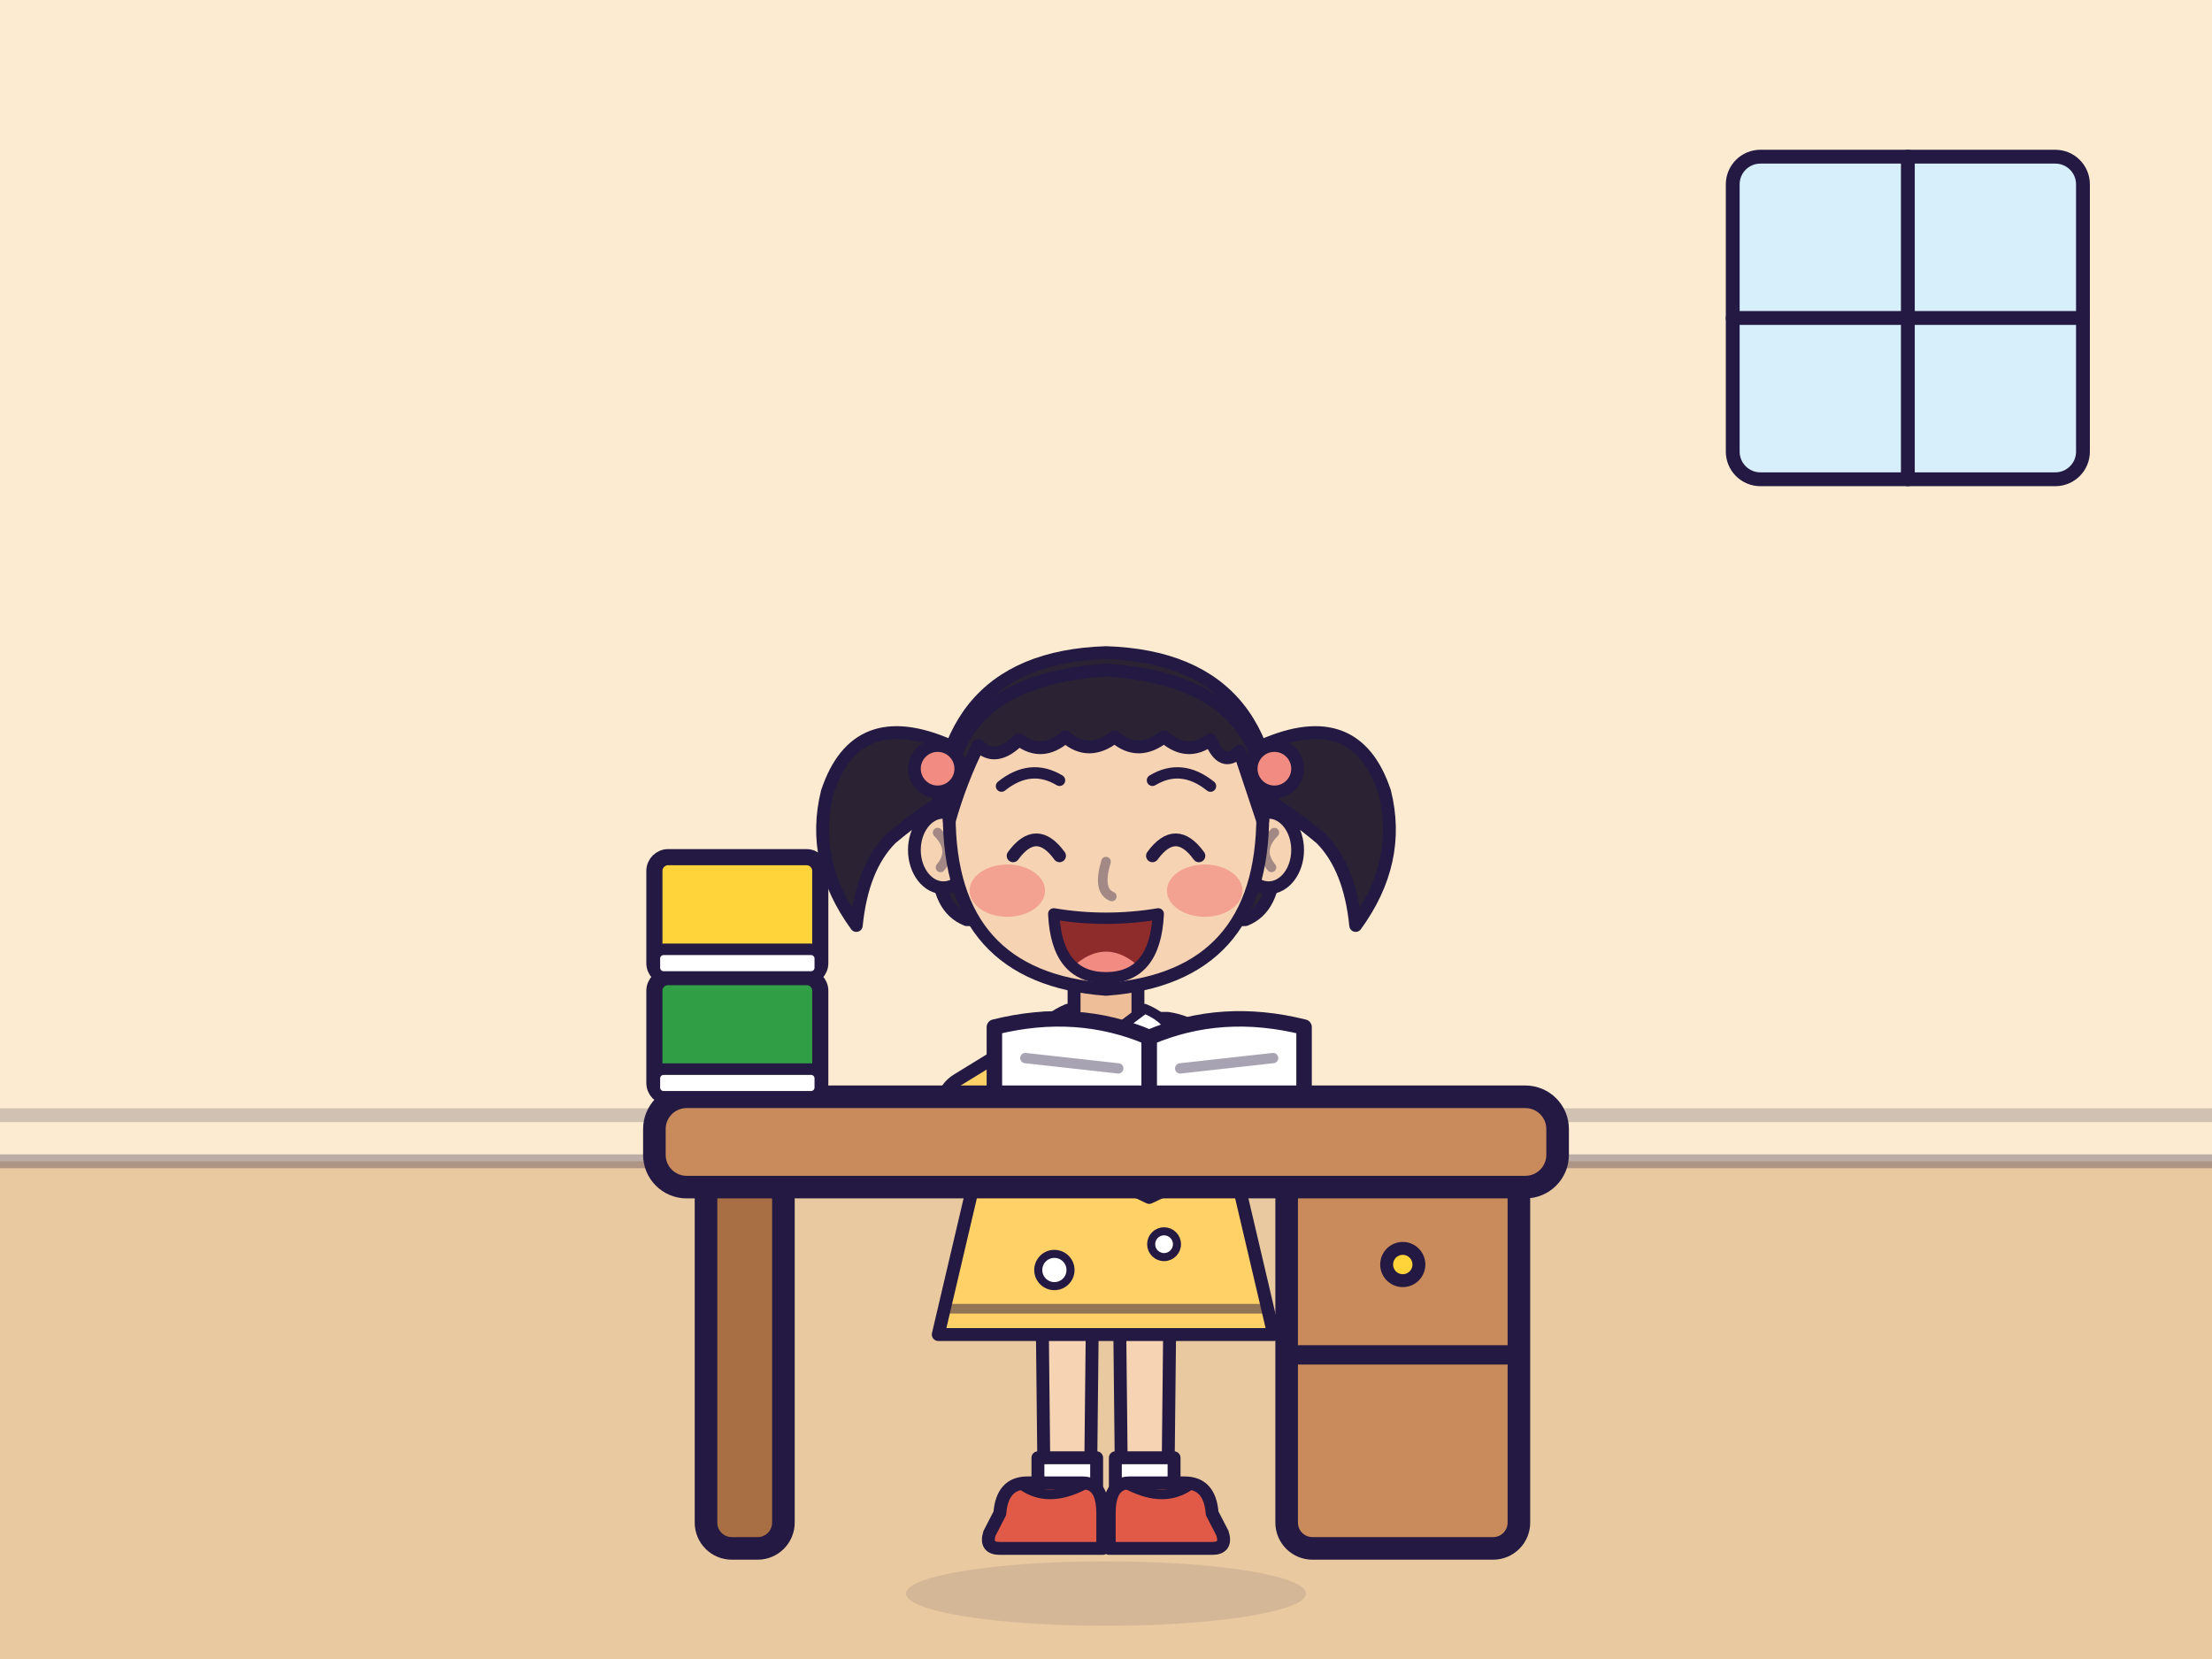
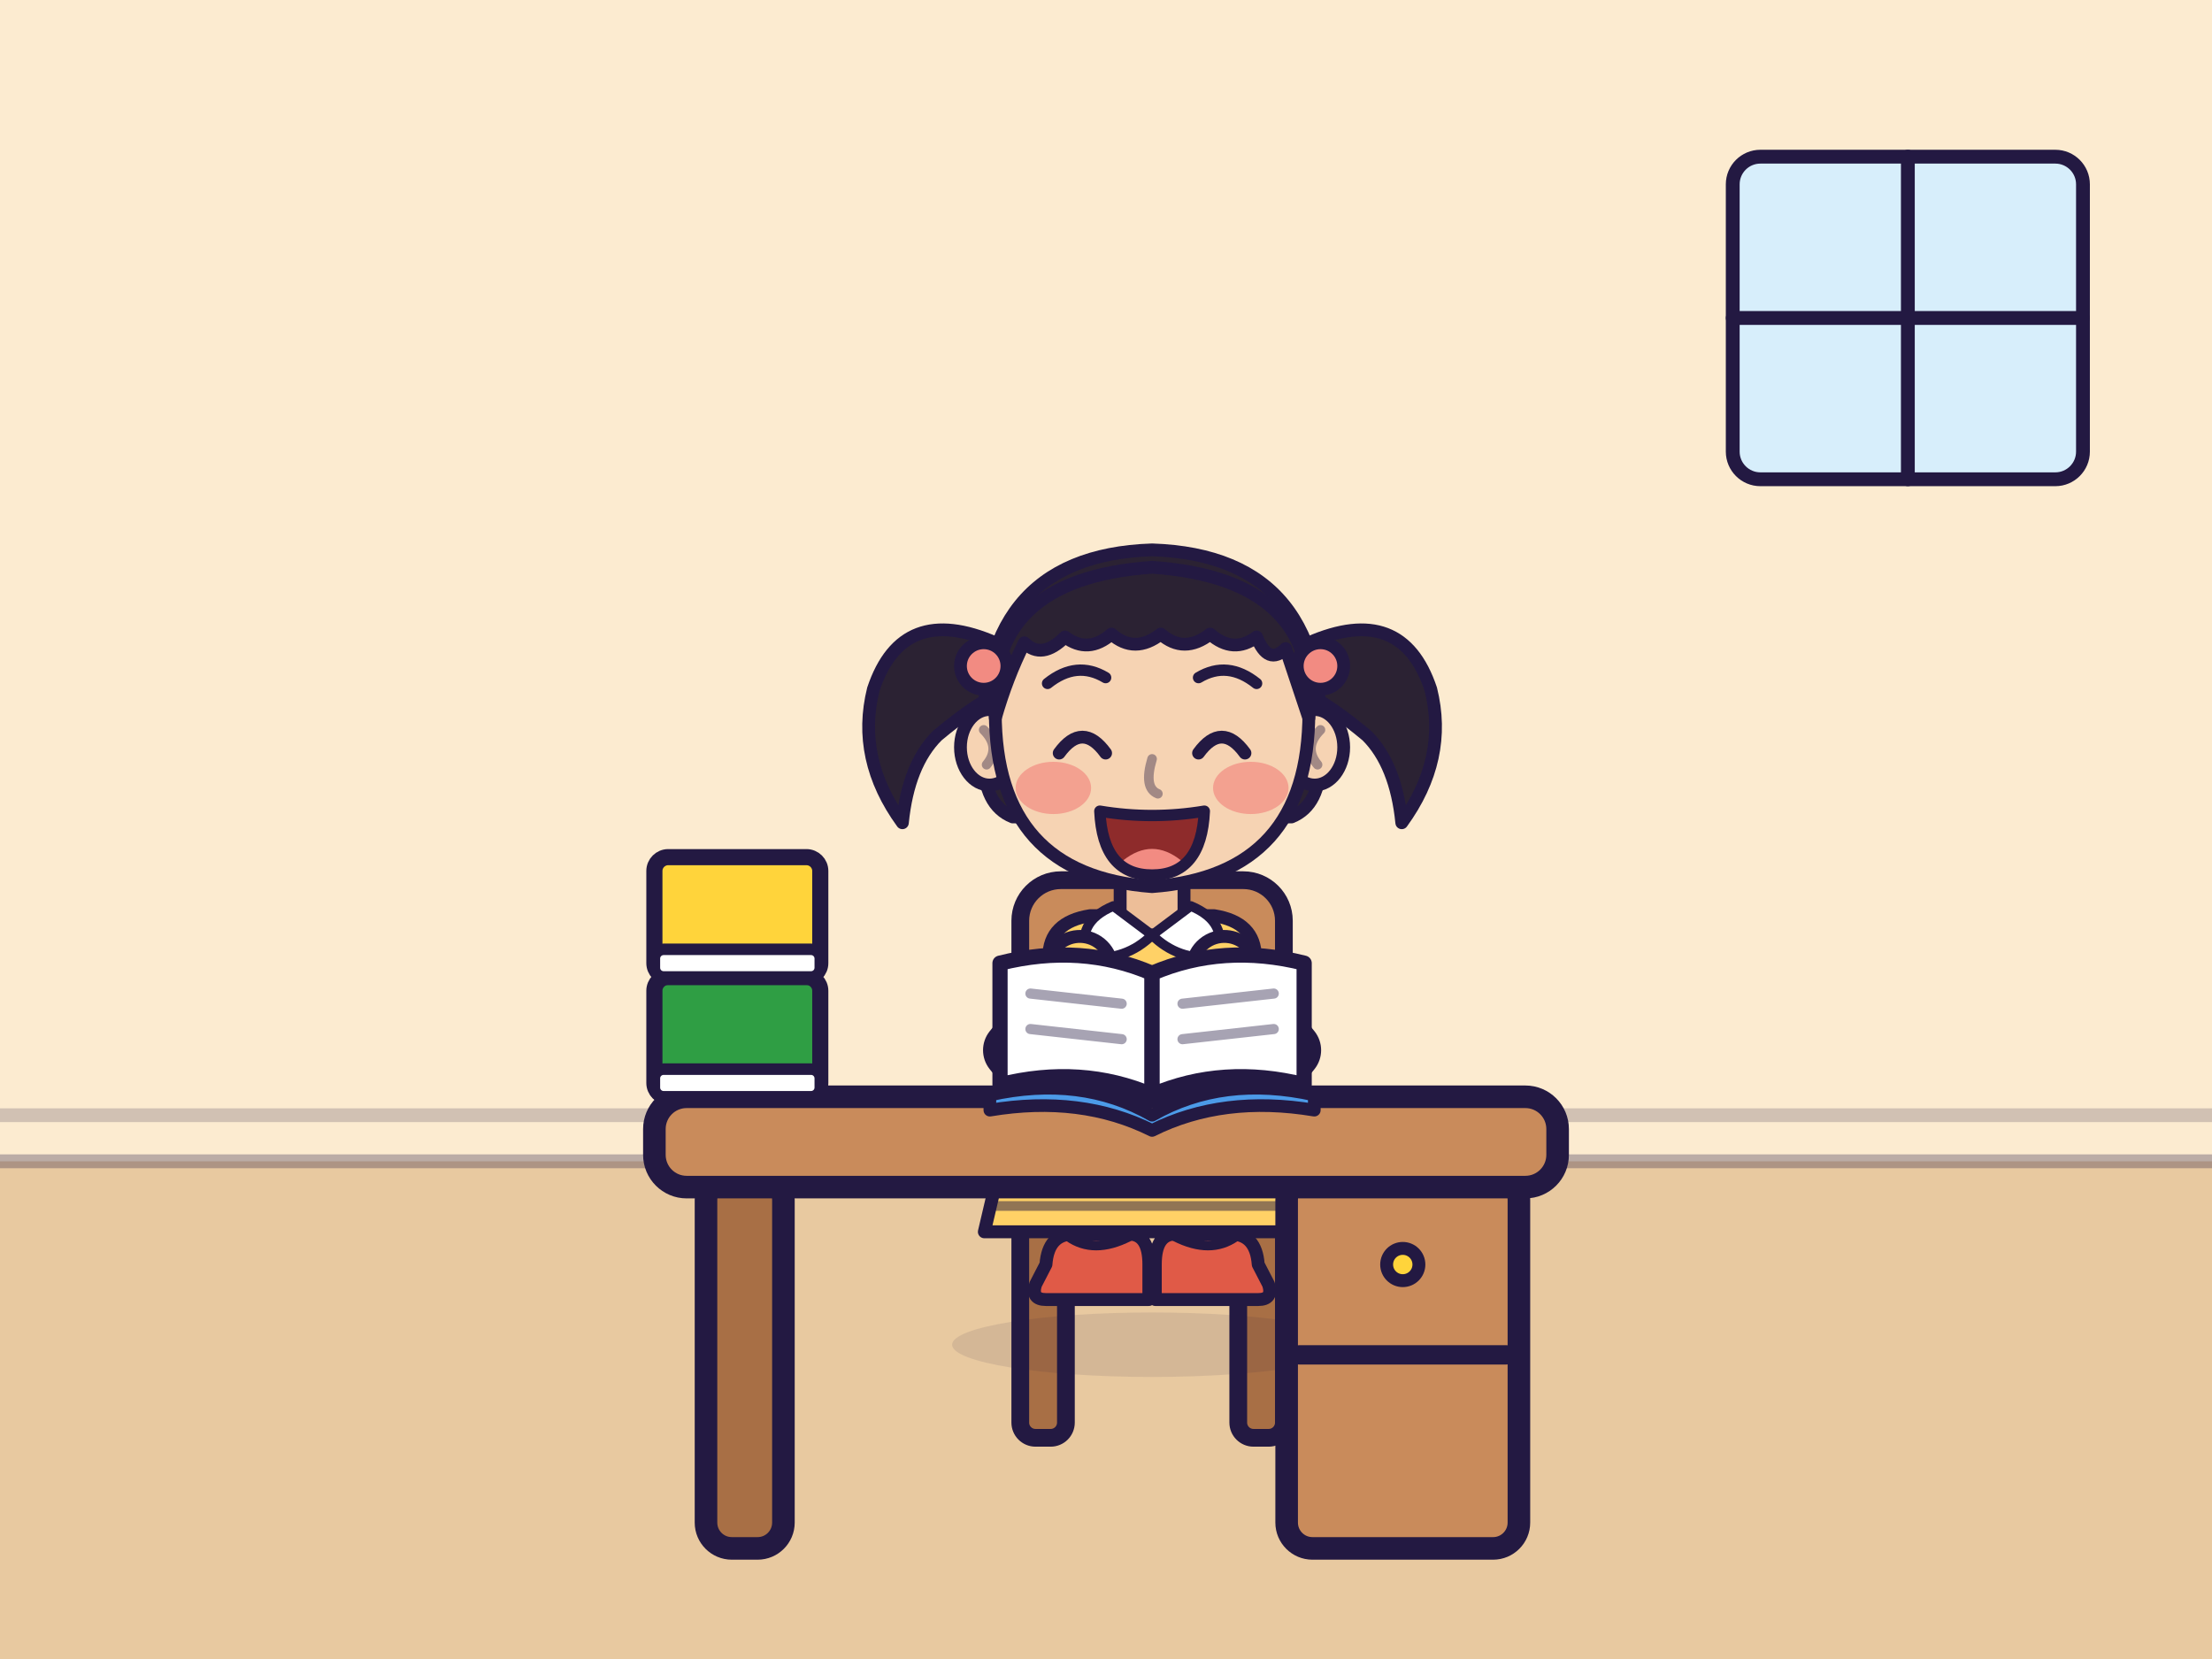
- <svg xmlns="http://www.w3.org/2000/svg" viewBox="0 0 480 360" role="img" aria-label="In the daytime Little Sister studies at her desk, reading a book with a pile of books beside her.">
+ <svg xmlns="http://www.w3.org/2000/svg" viewBox="0 0 480 360" role="img" aria-label="In the daytime Little Sister sits studying at her desk, reading an open book with a pile of books beside her.">
  <g stroke="#231942" stroke-width="3.5" stroke-linejoin="round" stroke-linecap="round">
    <rect x="0" y="0" width="480" height="360" fill="#FCEBD0" stroke="none" />
    <rect x="0" y="252" width="480" height="108" fill="#E8C9A0" stroke="none" />
    <path d="M0 252L480 252" fill="none" stroke-width="3" opacity="0.3" />
    <path d="M0 242L480 242" fill="none" stroke-width="3" opacity="0.2" />
    <rect x="376" y="34" width="76" height="70" rx="6" fill="#D7EEFB" stroke-width="3" />
    <path d="M414 34L414 104M376 69L452 69" fill="none" stroke-width="3" />
-     <g transform="translate(240 336) scale(0.7 0.7)">
+     <g transform="translate(250 312) scale(1.1 1.1)">
+       <g class="prop p-chair">
+         <rect x="-26" y="-110" width="52" height="62" rx="8" fill="#C98B5B" />
+         <rect x="-30" y="-56" width="60" height="12" rx="5" fill="#C98B5B" />
+         <rect x="-26" y="-46" width="9" height="46" rx="3" fill="#A86F45" />
+         <rect x="17" y="-46" width="9" height="46" rx="3" fill="#A86F45" />
+         <path d="M-14-96L14-96M-14-80L14-80" fill="none" stroke-width="3" opacity="0.4" />
+       </g>
+     </g>
+     <g transform="translate(250 282) scale(0.7 0.7)">
      <g class="char c-1 ch-meimei">
        <g transform="translate(-150 -432)">
          <ellipse class="shadow" cx="150" cy="446" rx="62" ry="10" fill="#231942" stroke="none" opacity="0.1" />
          <g class="figure" stroke="#231942" stroke-width="4" stroke-linejoin="round" stroke-linecap="round">
            <g class="legs">
-               <path d="M129.9 329.7L146.1 329.7L145.1 422.6L130.9 422.6Z" fill="#F6D3B3" />
+               <path d="M129.9 375L146.1 375L145.1 422.6L130.9 422.6Z" fill="#F6D3B3" />
              <path d="M128.9 403.9L147.1 403.9L147.1 422.6L128.9 422.6Z" fill="#FFFFFF" />
-               <path d="M153.9 329.7L170.1 329.7L169.1 422.6L154.9 422.6Z" fill="#F6D3B3" />
+               <path d="M153.9 375L170.1 375L169.1 422.6L154.9 422.6Z" fill="#F6D3B3" />
              <path d="M152.9 403.9L171.1 403.9L171.1 422.6L152.9 422.6Z" fill="#FFFFFF" />
              <path d="M149 421.1Q149 411.7 142.8 411.7L125.6 411.7Q117.8 411.7 117.1 421.1L113.9 427.3Q112.4 432 117.1 432L149 432Z" fill="#E05A47" />
              <path d="M124.1 412.5Q131.9 418 142.8 412.5" fill="none" stroke-width="3" />
              <path d="M151 421.1Q151 411.7 157.2 411.7L174.4 411.7Q182.2 411.7 182.9 421.1L186.1 427.3Q187.6 432 182.9 432L151 432Z" fill="#E05A47" />
              <path d="M175.9 412.5Q168.1 418 157.2 412.5" fill="none" stroke-width="3" />
            </g>
-             <g transform="translate(150 333.7)">
+             <g transform="translate(150 379)">
              <g class="upper">
-                 <g transform="translate(-150 -333.7)">
+                 <g transform="translate(-150 -379)">
                  <g class="body">
-                     <path d="M118 280.5Q118 269.7 130.8 267.7L169.2 267.7Q182 269.7 182 280.5L202 365.7L98 365.7Z" fill="#FFD166" />
-                     <path d="M109.4 309.7L190.6 309.7L192.6 319.7L107.4 319.7Z" fill="#F28B82" />
+                     <path d="M118 325.8Q118 315 130.8 313L169.2 313Q182 315 182 325.8L202 411L98 411Z" fill="#FFD166" />
+                     <path d="M109.4 355L190.6 355L192.6 365L107.4 365Z" fill="#F28B82" />
                    <g class="neck">
-                       <rect x="140.1" y="250.7" width="19.8" height="23" rx="6" fill="#EDBE98" />
+                       <rect x="140.1" y="296" width="19.8" height="23" rx="6" fill="#EDBE98" />
                    </g>
-                     <path d="M138 264.7Q126 269.7 130 280.7Q142 281.7 150 273.7Z" fill="#FFFFFF" stroke-width="3" />
-                     <path d="M162 264.7Q174 269.7 170 280.7Q158 281.7 150 273.7Z" fill="#FFFFFF" stroke-width="3" />
-                     <circle cx="134" cy="345.7" r="5" fill="#FFFFFF" stroke-width="2.5" />
-                     <circle cx="168" cy="337.7" r="4" fill="#FFFFFF" stroke-width="2.5" />
-                     <path d="M101.6 357.7L198.4 357.7" fill="none" stroke-width="3" opacity="0.5" />
+                     <path d="M138 310Q126 315 130 326Q142 327 150 319Z" fill="#FFFFFF" stroke-width="3" />
+                     <path d="M162 310Q174 315 170 326Q158 327 150 319Z" fill="#FFFFFF" stroke-width="3" />
+                     <circle cx="134" cy="391" r="5" fill="#FFFFFF" stroke-width="2.5" />
+                     <circle cx="168" cy="383" r="4" fill="#FFFFFF" stroke-width="2.5" />
+                     <path d="M101.6 403L198.4 403" fill="none" stroke-width="3" opacity="0.5" />
                  </g>
-                   <g transform="translate(150 258.7)">
+                   <g transform="translate(150 304)">
                    <g class="head act">
-                       <g transform="translate(-150 -258.7)">
-                         <g transform="translate(150 210.1) scale(0.9)" stroke-width="4.4">
+                       <g transform="translate(-150 -304)">
+                         <g transform="translate(150 255.4) scale(0.9)" stroke-width="4.4">
                          <g class="hair-back">
                            <path d="M-54-30Q-86-44-96-14Q-102 10-86 32Q-84 12-74 2Q-62-8-54-12Z" fill="#2B2233" />
                            <path d="M54-30Q86-44 96-14Q102 10 86 32Q84 12 74 2Q62-8 54-12Z" fill="#2B2233" />
                            <path d="M-58 10Q-62-60 0-62Q62-60 58 10Q58 26 48 30L-48 30Q-58 26-58 10Z" fill="#2B2233" />
                          </g>
                          <g class="ears">
                            <ellipse cx="-56" cy="6" rx="10" ry="13" fill="#F6D3B3" />
                            <ellipse cx="56" cy="6" rx="10" ry="13" fill="#F6D3B3" />
                            <path d="M-58 0Q-52 6-57 12" fill="none" stroke-width="3.3" opacity="0.4" />
                            <path d="M58 0Q52 6 57 12" fill="none" stroke-width="3.3" opacity="0.4" />
                          </g>
                          <path class="face" d="M-54-6Q-54-52 0-52Q54-52 54-6Q54 50 0 54Q-54 50-54-6Z" fill="#F6D3B3" />
                          <g class="hair">
                            <path d="M-54-4Q-58-52 0-56Q58-52 54-4Q50-16 46-28Q40-22 36-32Q28-26 20-33Q11-26 3-33Q-6-26-14-33Q-22-26-30-32Q-38-24-44-30Q-50-18-54-4Z" fill="#2B2233" />
                            <circle cx="-58" cy="-22" r="8" fill="#F28B82" />
                            <circle cx="58" cy="-22" r="8" fill="#F28B82" />
                          </g>
                          <g class="cheeks">
                            <ellipse cx="-34" cy="20" rx="13" ry="9" fill="#F28B82" stroke="none" opacity="0.7" />
                            <ellipse cx="34" cy="20" rx="13" ry="9" fill="#F28B82" stroke="none" opacity="0.7" />
                          </g>
                          <g class="brows">
                            <path d="M-36-16Q-26-24-16-18M16-18Q26-24 36-16" fill="none" stroke-width="3.9" />
                          </g>
                          <g transform="translate(0 4)">
                            <g class="eyes">
                              <g transform="translate(0 -4)">
                                <path d="M-32 8Q-24-3-16 8M16 8Q24-3 32 8" fill="none" stroke-width="4.4" />
                              </g>
                            </g>
                          </g>
                          <g class="nose">
                            <path d="M0 10Q-3 20 2 22" fill="none" stroke-width="3.3" opacity="0.4" />
                          </g>
                          <g class="mouth">
                            <path d="M-18 28Q0 31 18 28Q17 50 0 50Q-17 50-18 28Z" fill="#8E2B2B" stroke="none" />
                            <path d="M-10 45Q0 37 10 45Q6 50 0 50Q-6 50-10 45Z" fill="#F28B82" stroke="none" />
                            <path d="M-18 28Q0 31 18 28Q17 50 0 50Q-17 50-18 28Z" fill="none" stroke-width="3.9" />
                          </g>
                        </g>
                      </g>
                    </g>
                  </g>
-                   <g transform="translate(172 283.7)">
+                   <g transform="translate(172 329)">
                    <g class="arm-left">
-                       <g transform="translate(-172 -283.7)">
-                         <path d="M168.1 290L176.9 295.4L167.9 296A7.4 7.4 0 0 0 168.9 310.7L200.9 308.5A7.4 7.4 0 0 0 204.2 294.9L175.9 277.5A7.4 7.4 0 0 0 168.1 290Z" fill="#F6D3B3" />
-                         <path d="M166.8 292.2L185.7 303.9A10 10 0 0 0 196.1 286.8L177.2 275.2A10 10 0 0 0 166.8 292.2Z" fill="#FFD166" />
-                         <circle class="hand" cx="163.4" cy="303.7" r="10.4" fill="#F6D3B3" />
+                       <g transform="translate(-172 -329)">
+                         <path d="M166.3 333.6L183.6 354.8L167.3 375A7.4 7.4 0 0 0 178.7 384.2L198.8 359.3A7.4 7.4 0 0 0 198.8 350.1L177.7 324.3A7.4 7.4 0 0 0 166.3 333.6Z" fill="#F6D3B3" />
+                         <path d="M164.3 335.3L178.3 352.5A10 10 0 0 0 193.8 339.8L179.7 322.6A10 10 0 0 0 164.3 335.3Z" fill="#FFD166" />
+                         <circle class="hand" cx="169.8" cy="383.5" r="10.4" fill="#F6D3B3" />
                      </g>
                    </g>
                  </g>
-                   <g transform="translate(128 283.7)">
+                   <g transform="translate(128 329)">
                    <g class="arm-right">
-                       <g transform="translate(-128 -283.7)">
-                         <path d="M124.1 277.5L95.8 294.9A7.4 7.4 0 0 0 99.1 308.5L131.1 310.7A7.4 7.4 0 0 0 132.1 296L123.1 295.4L131.9 290A7.4 7.4 0 0 0 124.1 277.5Z" fill="#F6D3B3" />
-                         <path d="M122.8 275.2L103.9 286.8A10 10 0 0 0 114.3 303.9L133.2 292.2A10 10 0 0 0 122.8 275.2Z" fill="#FFD166" />
-                         <circle class="hand" cx="136.6" cy="303.7" r="10.4" fill="#F6D3B3" />
+                       <g transform="translate(-128 -329)">
+                         <path d="M122.3 324.3L101.2 350.1A7.4 7.4 0 0 0 101.2 359.3L121.3 384.2A7.4 7.4 0 0 0 132.7 375L116.4 354.8L133.7 333.6A7.4 7.4 0 0 0 122.3 324.3Z" fill="#F6D3B3" />
+                         <path d="M120.3 322.6L106.2 339.8A10 10 0 0 0 121.7 352.5L135.7 335.3A10 10 0 0 0 120.3 322.6Z" fill="#FFD166" />
+                         <circle class="hand" cx="130.2" cy="383.5" r="10.4" fill="#F6D3B3" />
                      </g>
-                     </g>
-                   </g>
-                   <g transform="translate(163.4 318.4) scale(1.6 1.6)">
-                     <g class="prop p-book">
-                       <path d="M0-4Q-14-10-30-6L-30-30Q-14-34 0-28Z" fill="#FFFFFF" stroke-width="3" />
-                       <path d="M0-4Q14-10 30-6L30-30Q14-34 0-28Z" fill="#FFFFFF" stroke-width="3" />
-                       <path d="M-24-24L-6-22M-24-17L-6-15M6-22L24-24M6-15L24-17" fill="none" stroke-width="2" opacity="0.4" />
-                       <path d="M-32-4Q-14-8 0 0Q14-8 32-4L32-1Q14-4 0 3Q-14-4-32-1Z" fill="#4C9BE8" stroke-width="2.5" />
                    </g>
                  </g>
                </g>
              </g>
            </g>
          </g>
        </g>
      </g>
    </g>
    <g transform="translate(240 336) scale(1.4 1.4)">
      <g class="prop p-desk">
        <rect x="-62" y="-58" width="12" height="58" rx="4" fill="#A86F45" />
        <rect x="28" y="-58" width="36" height="58" rx="4" fill="#C98B5B" />
        <path d="M30-30L62-30" fill="none" stroke-width="3" />
        <circle cx="46" cy="-44" r="2.5" fill="#FFD43B" stroke-width="2" />
        <rect x="-70" y="-70" width="140" height="14" rx="5" fill="#C98B5B" />
      </g>
    </g>
+     <g transform="translate(250 242) scale(1.1 1.1)">
+       <g class="prop p-book">
+         <path d="M0-4Q-14-10-30-6L-30-30Q-14-34 0-28Z" fill="#FFFFFF" stroke-width="3" />
+         <path d="M0-4Q14-10 30-6L30-30Q14-34 0-28Z" fill="#FFFFFF" stroke-width="3" />
+         <path d="M-24-24L-6-22M-24-17L-6-15M6-22L24-24M6-15L24-17" fill="none" stroke-width="2" opacity="0.4" />
+         <path d="M-32-4Q-14-8 0 0Q14-8 32-4L32-1Q14-4 0 3Q-14-4-32-1Z" fill="#4C9BE8" stroke-width="2.5" />
+       </g>
+     </g>
    <g transform="translate(160 238)">
      <g class="prop p-book">
        <rect x="-18" y="-26" width="36" height="26" rx="3" fill="#2F9E44" />
        <rect x="-18" y="-6" width="36" height="6" rx="2" fill="#FFFFFF" stroke-width="2.5" />
      </g>
    </g>
    <g transform="translate(160 212)">
      <g class="prop p-book">
        <rect x="-18" y="-26" width="36" height="26" rx="3" fill="#FFD43B" />
        <rect x="-18" y="-6" width="36" height="6" rx="2" fill="#FFFFFF" stroke-width="2.5" />
      </g>
    </g>
  </g>
</svg>
